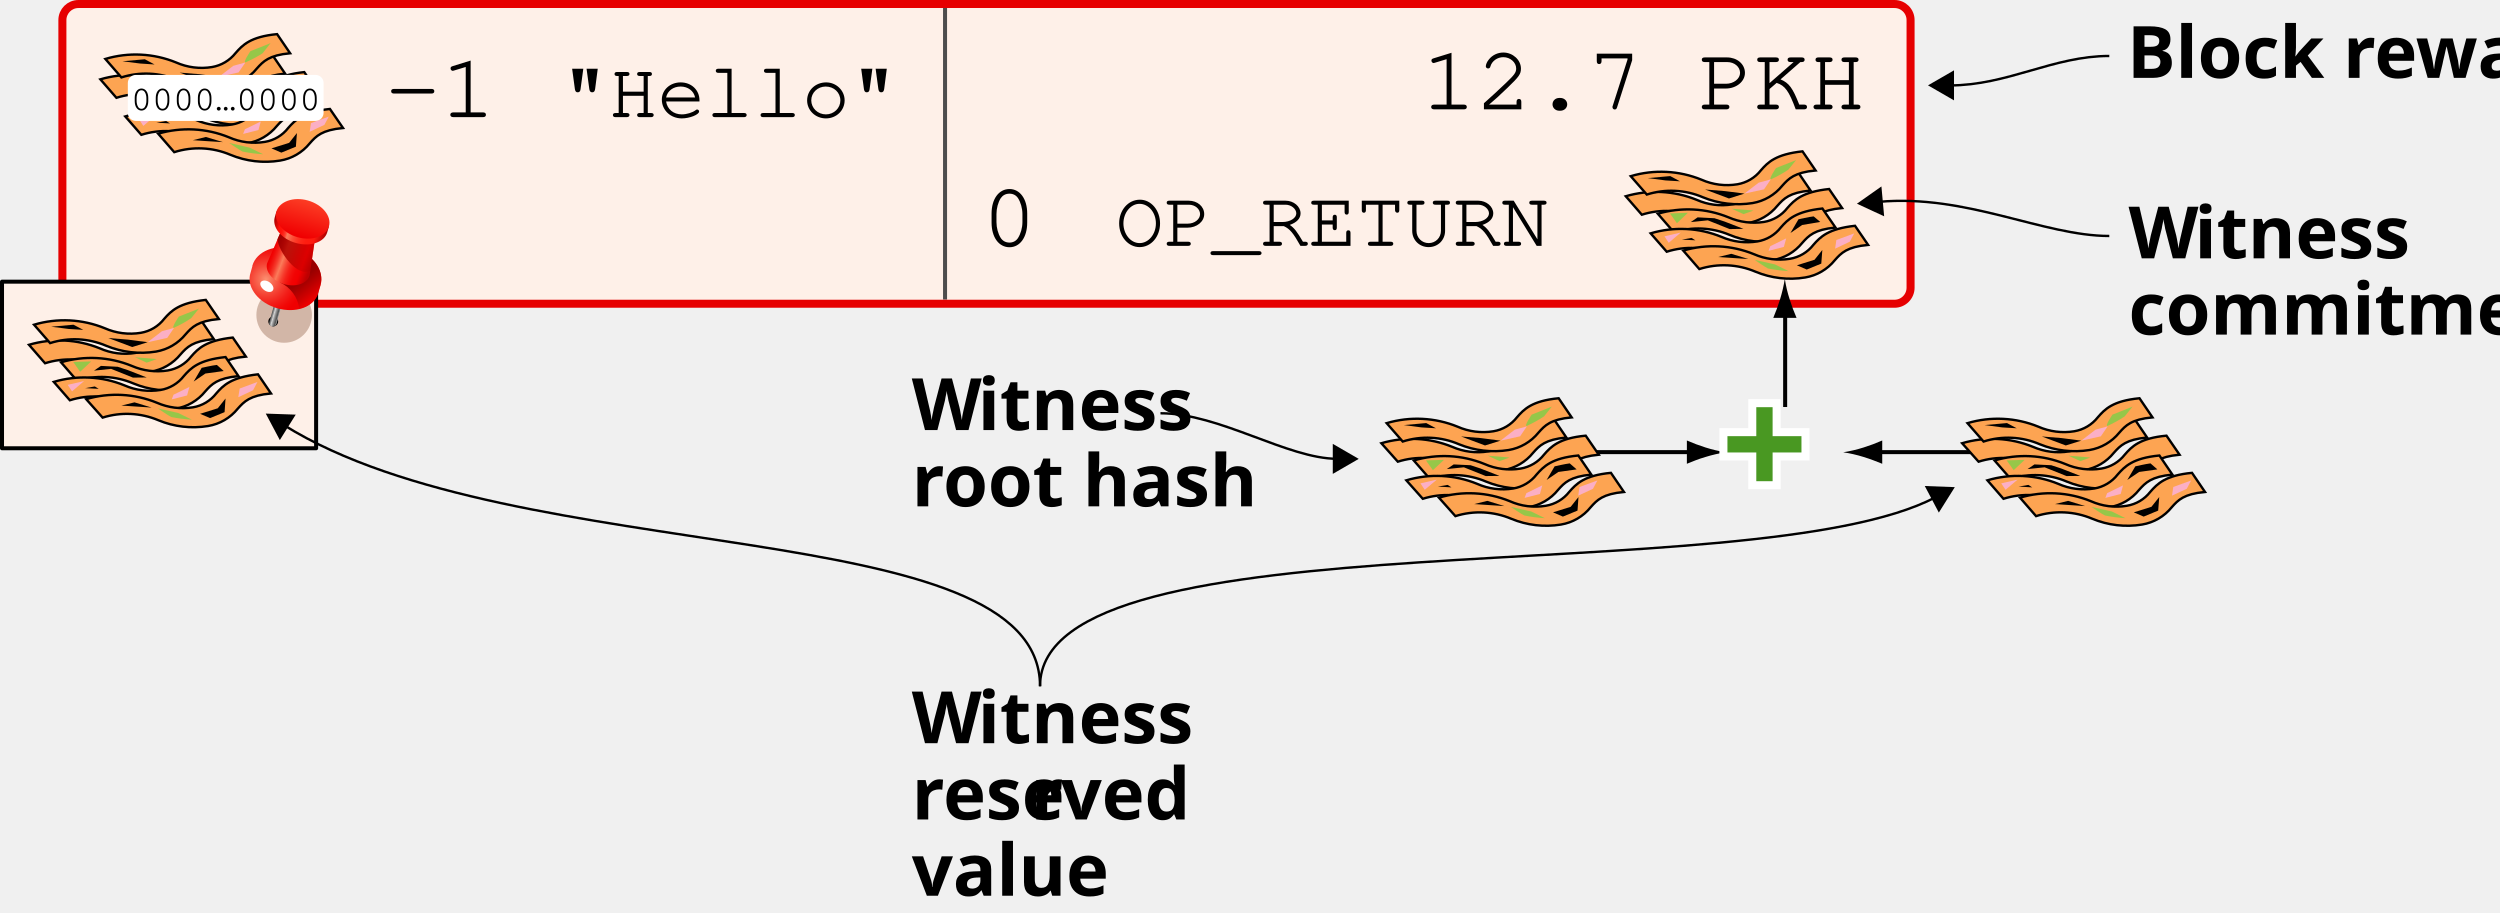
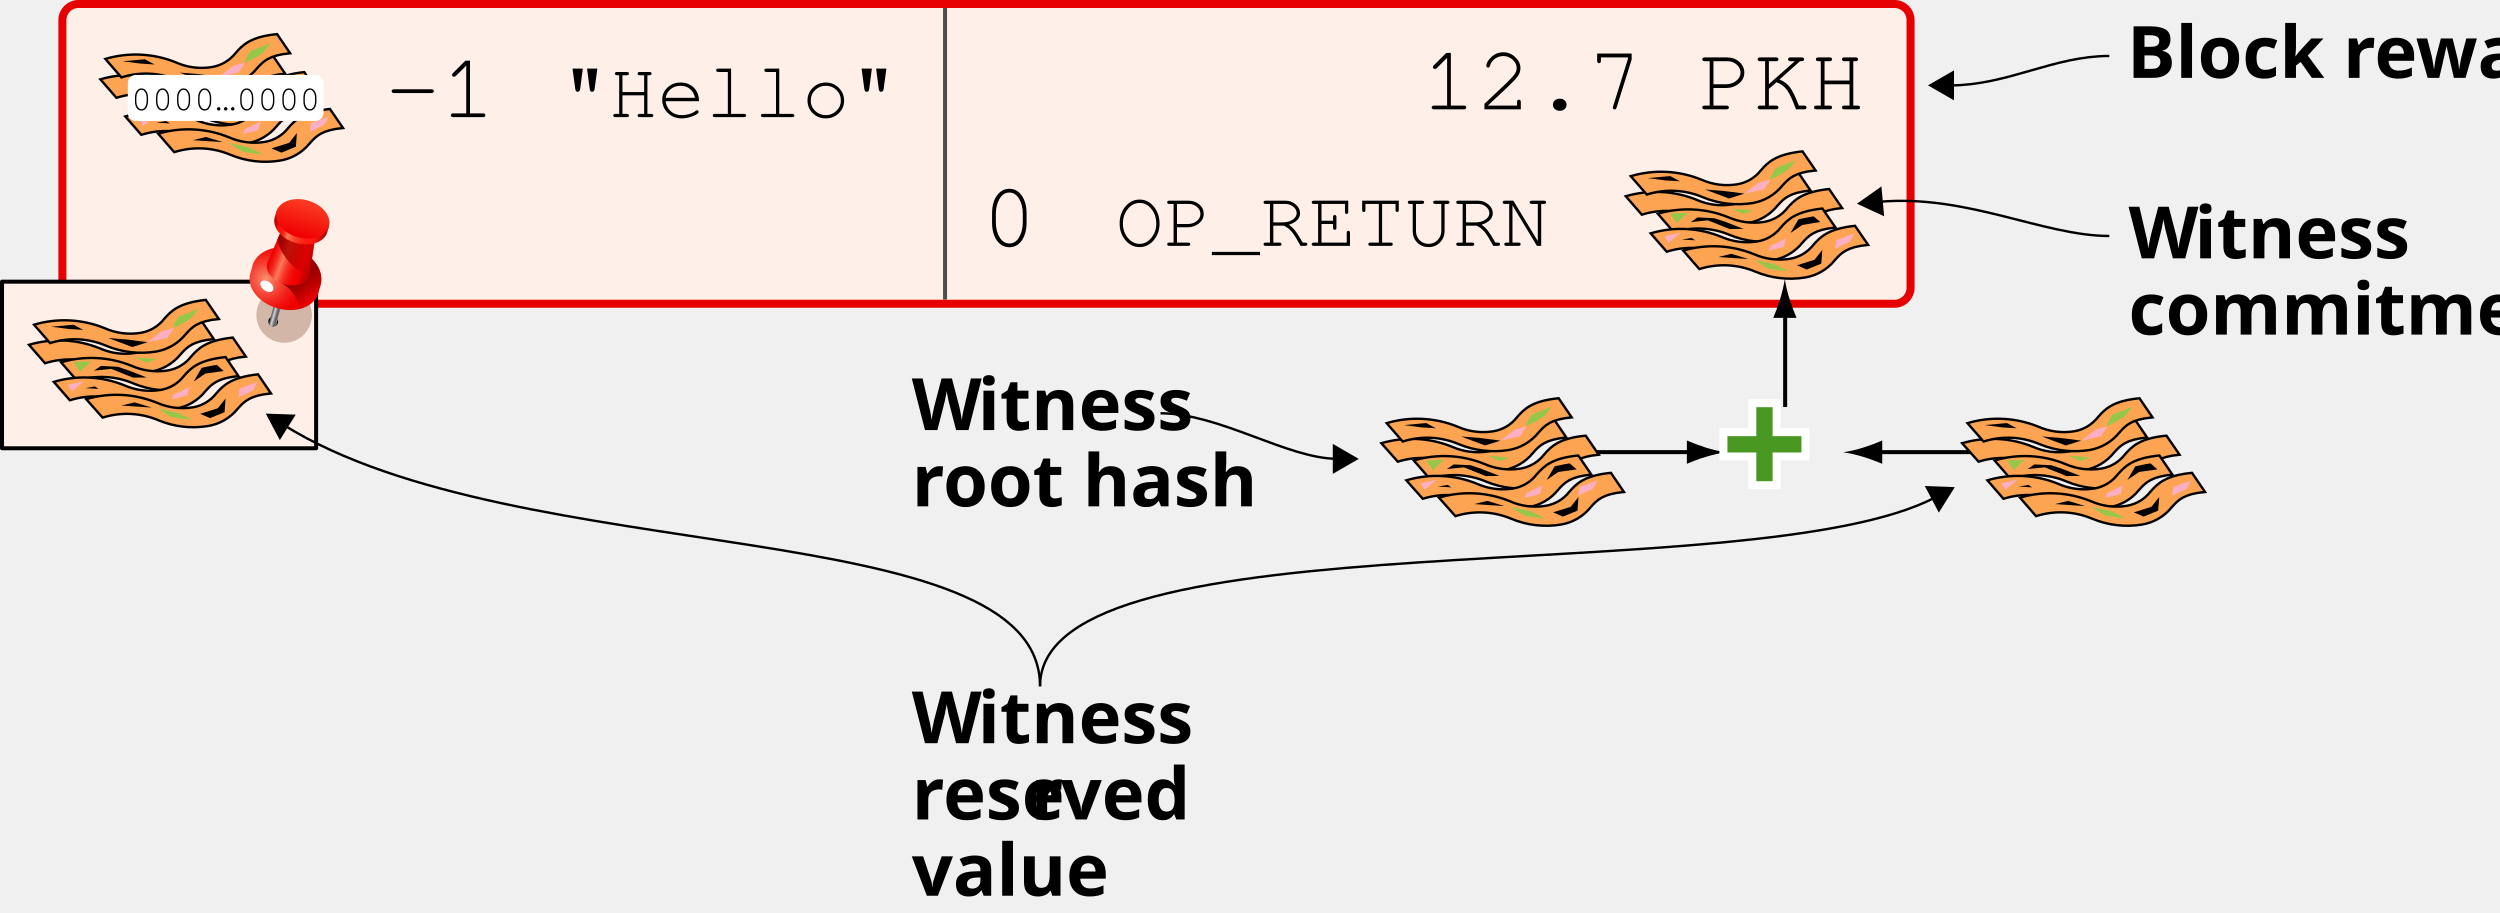
<svg xmlns="http://www.w3.org/2000/svg" width="311.36" height="113.69" viewBox="0 0 311.36 113.69">
  <defs>
    <style>
      .cls-1 {
        isolation: isolate;
      }

      .cls-2 {
        fill: #fef0e8;
      }

      .cls-13, .cls-16, .cls-17, .cls-3, .cls-4 {
        fill: none;
      }

      .cls-3 {
        stroke: #4d4d4d;
      }

      .cls-16, .cls-17, .cls-3 {
        stroke-width: 0.5px;
      }

      .cls-4 {
        stroke: #e60001;
      }

      .cls-16, .cls-4 {
        stroke-linejoin: round;
      }

      .cls-5 {
        font-size: 11.5px;
      }

      .cls-15, .cls-5, .cls-6 {
-         font-family: Nimbus Mono PS;
+         font-family: FreeMono;font-phase: bold;
      }

      .cls-6 {
        font-size: 10px;
      }

      .cls-7 {
        fill: #fda452;
      }

      .cls-13, .cls-16, .cls-17, .cls-7 {
        stroke: #000;
      }

      .cls-13, .cls-7 {
        stroke-width: 0.3px;
      }

      .cls-8 {
        fill: #fbafc5;
      }

      .cls-8, .cls-9 {
        fill-rule: evenodd;
      }

      .cls-9 {
        fill: #96c749;
      }

      .cls-10 {
        font-size: 9px;
      }

      .cls-10, .cls-18, .cls-19 {
        font-family: Humanist521BT-BoldCondensed, Humanst521 Cn BT;
        font-weight: 700;
      }

      .cls-11 {
        letter-spacing: 0.02em;
      }

      .cls-12 {
        letter-spacing: 0.04em;
      }

      .cls-13 {
        stroke-miterlimit: 10;
      }

      .cls-14, .cls-18 {
        fill: #fff;
      }

      .cls-15 {
        font-size: 4.37px;
      }

      .cls-18, .cls-19 {
        font-size: 19px;
      }

      .cls-18 {
        stroke: #fff;
        stroke-width: 2px;
      }

      .cls-19 {
        fill: #499822;
      }

      .cls-20 {
        letter-spacing: 0.02em;
      }

      .cls-21 {
        fill: #d2b6a7;
      }

      .cls-22 {
        fill: url(#linear-gradient);
      }

      .cls-23 {
        fill: url(#radial-gradient);
      }

      .cls-24 {
        mix-blend-mode: multiply;
      }

      .cls-25 {
        fill: url(#linear-gradient-2);
      }

      .cls-26 {
        fill: url(#linear-gradient-3);
      }

      .cls-27 {
        fill: url(#linear-gradient-4);
      }

      .cls-28 {
        fill: url(#linear-gradient-5);
      }

      .cls-29 {
        fill: url(#linear-gradient-6);
      }
    </style>
    <linearGradient id="linear-gradient" x1="195.16" y1="177.63" x2="196.09" y2="177.63" gradientTransform="translate(41.34 -58.89) rotate(15.97)" gradientUnits="userSpaceOnUse">
      <stop offset="0" stop-color="#565656" />
      <stop offset="0.05" stop-color="#606060" />
      <stop offset="0.12" stop-color="#7c7c7c" />
      <stop offset="0.23" stop-color="#a8a8a8" />
      <stop offset="0.31" stop-color="#d4d4d4" />
      <stop offset="0.54" stop-color="#909090" />
      <stop offset="0.71" stop-color="#666" />
      <stop offset="0.8" stop-color="#565656" />
      <stop offset="1" stop-color="#b3b3b3" />
    </linearGradient>
    <radialGradient id="radial-gradient" cx="193.3" cy="173.56" r="4.6" gradientTransform="translate(41.34 -58.89) rotate(15.97)" gradientUnits="userSpaceOnUse">
      <stop offset="0" stop-color="#fc9171" />
      <stop offset="0.16" stop-color="#f97158" />
      <stop offset="0.43" stop-color="#f54133" />
      <stop offset="0.68" stop-color="#f21d18" />
      <stop offset="0.87" stop-color="#f10807" />
      <stop offset="1" stop-color="#f00001" />
    </radialGradient>
    <linearGradient id="linear-gradient-2" x1="196.67" y1="171.61" x2="199.92" y2="173.94" gradientTransform="translate(41.34 -58.89) rotate(15.97)" gradientUnits="userSpaceOnUse">
      <stop offset="0.29" stop-color="#a30000" />
      <stop offset="0.44" stop-color="#b21510" />
      <stop offset="0.76" stop-color="#da4d38" />
      <stop offset="1" stop-color="#fb7b5a" />
    </linearGradient>
    <linearGradient id="linear-gradient-3" x1="193.1" y1="169.77" x2="198.26" y2="170.2" gradientTransform="translate(41.34 -58.89) rotate(15.97)" gradientUnits="userSpaceOnUse">
      <stop offset="0.01" stop-color="#f00001" />
      <stop offset="0.05" stop-color="#f10706" />
      <stop offset="0.12" stop-color="#f21c15" />
      <stop offset="0.2" stop-color="#f53d2d" />
      <stop offset="0.28" stop-color="#fa6b4f" />
      <stop offset="0.31" stop-color="#fb7b5a" />
      <stop offset="0.37" stop-color="#f95e45" />
      <stop offset="0.45" stop-color="#f63c2d" />
      <stop offset="0.53" stop-color="#f42219" />
      <stop offset="0.62" stop-color="#f30f0c" />
      <stop offset="0.7" stop-color="#f20404" />
      <stop offset="0.8" stop-color="#f20001" />
      <stop offset="1" stop-color="#bd0001" />
    </linearGradient>
    <linearGradient id="linear-gradient-4" x1="193.3" y1="168.9" x2="198.3" y2="168.9" gradientTransform="translate(41.34 -58.89) rotate(15.97)" gradientUnits="userSpaceOnUse">
      <stop offset="0" stop-color="#a30000" />
      <stop offset="1" stop-color="#fb7b5a" />
    </linearGradient>
    <linearGradient id="linear-gradient-5" x1="192.23" y1="166.6" x2="199.03" y2="166.6" gradientTransform="translate(41.34 -58.89) rotate(15.97)" gradientUnits="userSpaceOnUse">
      <stop offset="0.01" stop-color="#ab0000" />
      <stop offset="0.13" stop-color="#fe0f08" />
      <stop offset="0.18" stop-color="#fe120a" />
      <stop offset="0.21" stop-color="#fe1b11" />
      <stop offset="0.24" stop-color="#fd2b1e" />
      <stop offset="0.27" stop-color="#fd422f" />
      <stop offset="0.29" stop-color="#fc5f45" />
      <stop offset="0.31" stop-color="#fb7b5a" />
      <stop offset="0.35" stop-color="#fb6c4e" />
      <stop offset="0.42" stop-color="#fc4e37" />
      <stop offset="0.5" stop-color="#fd3725" />
      <stop offset="0.58" stop-color="#fe2718" />
      <stop offset="0.67" stop-color="#fe1d10" />
      <stop offset="0.8" stop-color="#fe1a0e" />
      <stop offset="1" stop-color="#ab0000" />
    </linearGradient>
    <linearGradient id="linear-gradient-6" x1="195.63" y1="162.73" x2="195.63" y2="167.25" gradientTransform="translate(41.34 -58.89) rotate(15.97)" gradientUnits="userSpaceOnUse">
      <stop offset="0" stop-color="#fc3c24" />
      <stop offset="1" stop-color="#f00001" />
    </linearGradient>
  </defs>
  <g class="cls-1">
    <g id="Layer_2" data-name="Layer 2">
      <rect class="cls-2" x="7.77" y="0.5" width="230.18" height="37.33" rx="2" />
      <line class="cls-3" x1="117.7" y1="0.64" x2="117.7" y2="37.31" />
      <rect class="cls-4" x="7.77" y="0.5" width="230.18" height="37.33" rx="2" />
      <text class="cls-5" transform="translate(47.95 14.59)">–1</text>
      <text class="cls-6" transform="translate(69.85 14.59)">"Hello"</text>
      <text class="cls-5" transform="translate(122.26 30.62)">0</text>
      <text class="cls-6" transform="translate(138.93 30.62)">OP_RETURN </text>
      <g>
        <path class="cls-7" d="M160.8,138.54l-2-2.3a13.35,13.35,0,0,1,8.81.45,7.87,7.87,0,0,0,4.48.57,4.72,4.72,0,0,0,2.92-1.74c.86-1,1.85-2,5.18-2.36l1.62,2.37c-2.64.26-3.33,1-4.14,1.9a6,6,0,0,1-3.7,2.16,11.38,11.38,0,0,1-6.18-.71A10,10,0,0,0,160.8,138.54Z" transform="translate(-146.3 -126.36)" />
        <path class="cls-7" d="M164.79,140.72l-2-2.29a13.25,13.25,0,0,1,8.8.44,8,8,0,0,0,4.49.57A4.66,4.66,0,0,0,179,137.7c.88-1,1.86-2,5.19-2.36l1.62,2.37c-2.64.26-3.33,1-4.14,1.91a6,6,0,0,1-3.7,2.15,11.29,11.29,0,0,1-6.18-.72A10.12,10.12,0,0,0,164.79,140.72Z" transform="translate(-146.3 -126.36)" />
        <path class="cls-7" d="M163.9,143.15l-2-2.29a13.28,13.28,0,0,1,8.81.44,7.87,7.87,0,0,0,4.48.57,4.66,4.66,0,0,0,2.92-1.74c.87-.95,1.86-2,5.18-2.36l1.63,2.38c-2.64.25-3.33,1-4.14,1.9a6.09,6.09,0,0,1-3.7,2.16,11.38,11.38,0,0,1-6.18-.72A10.08,10.08,0,0,0,163.9,143.15Z" transform="translate(-146.3 -126.36)" />
        <path class="cls-7" d="M168,145.31l-2-2.3a13.34,13.34,0,0,1,8.81.45,7.87,7.87,0,0,0,4.48.57,4.6,4.6,0,0,0,2.91-1.74c.88-1,1.87-2,5.19-2.36l1.63,2.37c-2.64.26-3.34,1-4.14,1.91a6,6,0,0,1-3.7,2.15,11.29,11.29,0,0,1-6.18-.72A10.1,10.1,0,0,0,168,145.31Z" transform="translate(-146.3 -126.36)" />
        <path class="cls-7" d="M161.42,136l-2-2.3a13.29,13.29,0,0,1,8.81.44,7.87,7.87,0,0,0,4.48.57,4.76,4.76,0,0,0,2.92-1.73c.87-1,1.85-2.05,5.18-2.37l1.62,2.38c-2.63.25-3.33,1-4.14,1.9a6.05,6.05,0,0,1-3.7,2.16,11.48,11.48,0,0,1-6.18-.72A10.07,10.07,0,0,0,161.42,136Z" transform="translate(-146.3 -126.36)" />
        <polygon points="15.25 7.63 18.04 7.38 19.25 8.03 17.44 7.91 15.25 7.63" />
        <polygon points="22.38 9.04 25.35 10.16 27.28 9.56 24.84 9.24 22.38 9.04" />
        <polygon points="23.55 12.62 21.45 12.52 20.6 13.1 22.72 12.88 25.44 13.97 27.15 13.95 24.8 13.03 23.55 12.62" />
        <path d="M182.19,138.75c-.53.05-1.88.37-1.88.37l-1,1.7,1.46-1,2.28-.32Z" transform="translate(-146.3 -126.36)" />
        <polygon points="36.98 16.57 36.01 17.79 33.81 18.48 35.04 19.01 36.85 18.27 36.98 16.57" />
        <polygon points="27.77 17.7 25.64 17.06 24.01 17.46 25.95 17.59 27.77 17.7" />
        <polygon points="20.69 15.07 19.48 15.28 21.17 15.37 20.69 15.07" />
        <polygon class="cls-8" points="30.56 7.78 29.05 8.2 27.28 9.56 29.71 9.02 30.56 7.78" />
        <polygon class="cls-8" points="32.48 15.13 30.5 16.1 30.28 16.68 32.19 16.19 32.48 15.13" />
        <polygon class="cls-8" points="40.95 14.52 38.73 15.33 38.57 16.41 40.4 15.55 40.95 14.52" />
        <polygon class="cls-8" points="19.35 14.4 17.85 15.68 17.32 14.87 19.35 14.4" />
        <polygon class="cls-9" points="28.41 11.66 25.69 11.43 27.16 12.11 28.41 11.66" />
        <path class="cls-9" d="M177.37,144.74l-2.53-.58s1.31.91,1.67,1.08a18.21,18.21,0,0,0,2.57.33Z" transform="translate(-146.3 -126.36)" />
        <polygon class="cls-9" points="20.24 11.95 18 12.02 18.87 13.24 20.24 11.95" />
        <path class="cls-9" d="M180,131.73l-2.51,1s-1,1.46-.6,1.39A14.82,14.82,0,0,0,179,133Z" transform="translate(-146.3 -126.36)" />
      </g>
      <g>
        <path class="cls-7" d="M350.78,153.1l-2-2.3a13.42,13.42,0,0,1,8.81.44,7.79,7.79,0,0,0,4.48.57,4.67,4.67,0,0,0,2.92-1.73c.86-1,1.85-2.05,5.18-2.37l1.62,2.38c-2.63.25-3.33,1-4.13,1.9a6.09,6.09,0,0,1-3.71,2.16,11.38,11.38,0,0,1-6.18-.72A10.07,10.07,0,0,0,350.78,153.1Z" transform="translate(-146.3 -126.36)" />
        <path class="cls-7" d="M354.77,155.28l-2-2.3a13.35,13.35,0,0,1,8.81.45A8,8,0,0,0,366,154a4.66,4.66,0,0,0,2.91-1.74c.88-1,1.86-2,5.19-2.36l1.62,2.37c-2.64.25-3.33,1-4.14,1.9a6,6,0,0,1-3.7,2.16,11.29,11.29,0,0,1-6.18-.72A10.07,10.07,0,0,0,354.77,155.28Z" transform="translate(-146.3 -126.36)" />
        <path class="cls-7" d="M353.88,157.71l-2-2.29a13.28,13.28,0,0,1,8.81.44,8,8,0,0,0,4.48.57,4.66,4.66,0,0,0,2.92-1.74c.87-1,1.86-2,5.18-2.36l1.63,2.37c-2.64.26-3.33,1-4.14,1.91a6,6,0,0,1-3.7,2.15,11.38,11.38,0,0,1-6.18-.71A10,10,0,0,0,353.88,157.71Z" transform="translate(-146.3 -126.36)" />
        <path class="cls-7" d="M357.94,159.87l-2-2.3a13.34,13.34,0,0,1,8.81.45,8,8,0,0,0,4.48.57,4.66,4.66,0,0,0,2.92-1.74c.87-1,1.86-2,5.18-2.37l1.63,2.38c-2.64.25-3.34,1-4.14,1.9a6,6,0,0,1-3.7,2.16,11.29,11.29,0,0,1-6.18-.72A10.1,10.1,0,0,0,357.94,159.87Z" transform="translate(-146.3 -126.36)" />
        <path class="cls-7" d="M351.4,150.59l-2-2.29a13.28,13.28,0,0,1,8.81.44,7.87,7.87,0,0,0,4.48.57,4.72,4.72,0,0,0,2.92-1.74c.87-1,1.86-2,5.18-2.36l1.63,2.38c-2.64.25-3.34,1-4.15,1.9a6.06,6.06,0,0,1-3.69,2.16,11.5,11.5,0,0,1-6.19-.72A10,10,0,0,0,351.4,150.59Z" transform="translate(-146.3 -126.36)" />
        <polygon points="205.23 22.18 208.02 21.93 209.23 22.58 207.42 22.47 205.23 22.18" />
        <polygon points="212.36 23.6 215.33 24.72 217.26 24.11 214.82 23.8 212.36 23.6" />
        <polygon points="213.53 27.18 211.43 27.07 210.58 27.66 212.7 27.44 215.42 28.53 217.13 28.5 214.78 27.59 213.53 27.18" />
        <path d="M372.18,153.31c-.54.05-1.89.36-1.89.36l-1,1.71,1.46-1L373,154Z" transform="translate(-146.3 -126.36)" />
        <polygon points="226.96 31.13 225.99 32.35 223.79 33.04 225.02 33.57 226.83 32.83 226.96 31.13" />
        <polygon points="217.75 32.26 215.62 31.61 213.99 32.01 215.93 32.14 217.75 32.26" />
        <polygon points="210.67 29.63 209.47 29.84 211.15 29.93 210.67 29.63" />
        <polygon class="cls-8" points="220.54 22.34 219.03 22.75 217.26 24.11 219.7 23.58 220.54 22.34" />
        <polygon class="cls-8" points="222.46 29.69 220.48 30.66 220.26 31.24 222.17 30.75 222.46 29.69" />
        <polygon class="cls-8" points="230.93 29.07 228.71 29.89 228.55 30.97 230.38 30.1 230.93 29.07" />
        <polygon class="cls-8" points="209.33 28.96 207.83 30.24 207.3 29.43 209.33 28.96" />
        <polygon class="cls-9" points="218.39 26.22 215.67 25.99 217.14 26.67 218.39 26.22" />
        <path class="cls-9" d="M367.36,159.29l-2.54-.57s1.31.9,1.67,1.08a19.83,19.83,0,0,0,2.57.33Z" transform="translate(-146.3 -126.36)" />
        <polygon class="cls-9" points="210.22 26.5 207.98 26.58 208.85 27.8 210.22 26.5" />
        <path class="cls-9" d="M370,146.29l-2.51,1s-1,1.46-.6,1.39a14.82,14.82,0,0,0,2.14-1.19Z" transform="translate(-146.3 -126.36)" />
      </g>
      <text class="cls-5" transform="translate(177.01 13.62)">12.7 PKH</text>
      <text class="cls-10" transform="translate(113.56 92.56)">
        <tspan class="cls-11">W</tspan>
        <tspan x="8.22" y="0">itness</tspan>
        <tspan x="0" y="9.5">rese</tspan>
        <tspan class="cls-12" x="14.81" y="9.5">r</tspan>
        <tspan x="18.54" y="9.5">ved</tspan>
        <tspan x="0" y="19">value</tspan>
      </text>
      <g>
        <path class="cls-13" d="M387.38,188.28c-22.81,12-111.55,1.8-111.55,23.55" transform="translate(-146.3 -126.36)" />
        <polygon points="239.72 60.53 243.46 60.67 241.47 63.84 239.72 60.53" />
      </g>
      <g>
        <path class="cls-13" d="M380.25,151.5c11-1,20.5,4.25,28.75,4.25" transform="translate(-146.3 -126.36)" />
        <polygon points="234.66 26.94 231.27 25.37 234.32 23.22 234.66 26.94" />
      </g>
      <g>
        <path class="cls-13" d="M312.83,183.5c-6.16,0-14.66-5.67-22-5.67" transform="translate(-146.3 -126.36)" />
        <polygon points="165.99 55.28 169.22 57.15 165.99 59.02 165.99 55.28" />
      </g>
      <g>
        <path class="cls-13" d="M389.11,137c7.25,0,12.89-3.67,19.89-3.67" transform="translate(-146.3 -126.36)" />
        <polygon points="243.36 12.5 240.12 10.63 243.36 8.76 243.36 12.5" />
      </g>
      <rect class="cls-14" x="15.92" y="9.33" width="24.38" height="5.73" rx="1" />
      <text class="cls-15" transform="translate(16.31 13.71)">0000…0000</text>
      <g>
        <rect class="cls-2" x="0.25" y="35.08" width="39.12" height="20.75" />
        <rect class="cls-16" x="0.25" y="35.08" width="39.12" height="20.75" />
      </g>
      <g>
        <path class="cls-7" d="M151.91,171.6l-2-2.3a13.41,13.41,0,0,1,8.81.44,7.79,7.79,0,0,0,4.48.57,4.61,4.61,0,0,0,2.92-1.73c.87-1,1.86-2.05,5.19-2.37l1.62,2.38c-2.64.25-3.34,1-4.14,1.9a6.09,6.09,0,0,1-3.7,2.16,11.37,11.37,0,0,1-6.18-.72A10.1,10.1,0,0,0,151.91,171.6Z" transform="translate(-146.3 -126.36)" />
        <path class="cls-7" d="M155.9,173.78l-2-2.3a13.34,13.34,0,0,1,8.81.45,8,8,0,0,0,4.48.57,4.66,4.66,0,0,0,2.92-1.74c.87-1,1.86-2,5.18-2.36l1.63,2.37c-2.64.25-3.34,1-4.14,1.9a6,6,0,0,1-3.7,2.16,11.28,11.28,0,0,1-6.18-.72A10.1,10.1,0,0,0,155.9,173.78Z" transform="translate(-146.3 -126.36)" />
        <path class="cls-7" d="M155,176.21l-2-2.29a13.29,13.29,0,0,1,8.81.44,8,8,0,0,0,4.48.57,4.66,4.66,0,0,0,2.91-1.74c.87-1,1.86-2,5.19-2.36L176,173.2c-2.64.26-3.33,1-4.14,1.91a6,6,0,0,1-3.7,2.15,11.4,11.4,0,0,1-6.18-.71A10,10,0,0,0,155,176.21Z" transform="translate(-146.3 -126.36)" />
        <path class="cls-7" d="M159.08,178.37l-2.05-2.3a13.34,13.34,0,0,1,8.81.45,8,8,0,0,0,4.49.57,4.66,4.66,0,0,0,2.91-1.74c.87-1,1.86-2,5.19-2.37l1.62,2.38c-2.64.25-3.33,1-4.14,1.9a6,6,0,0,1-3.7,2.16,11.29,11.29,0,0,1-6.18-.72A10.07,10.07,0,0,0,159.08,178.37Z" transform="translate(-146.3 -126.36)" />
        <path class="cls-7" d="M152.54,169.09l-2-2.29a13.28,13.28,0,0,1,8.81.44,7.9,7.9,0,0,0,4.49.57,4.66,4.66,0,0,0,2.91-1.74c.87-1,1.86-2,5.18-2.36l1.63,2.38c-2.64.25-3.34,1-4.14,1.9a6.09,6.09,0,0,1-3.7,2.16,11.48,11.48,0,0,1-6.18-.72A10,10,0,0,0,152.54,169.09Z" transform="translate(-146.3 -126.36)" />
        <polygon points="6.37 40.69 9.15 40.44 10.37 41.08 8.55 40.97 6.37 40.69" />
        <polygon points="13.49 42.1 16.47 43.22 18.39 42.62 15.95 42.3 13.49 42.1" />
        <polygon points="14.66 45.68 12.57 45.57 11.71 46.16 13.84 45.94 16.56 47.03 18.27 47.01 15.91 46.09 14.66 45.68" />
        <path d="M173.31,171.81c-.53.05-1.89.36-1.89.36l-1,1.71,1.46-1,2.28-.31Z" transform="translate(-146.3 -126.36)" />
        <polygon points="28.09 49.63 27.12 50.85 24.92 51.54 26.16 52.07 27.97 51.33 28.09 49.63" />
        <polygon points="18.89 50.76 16.75 50.11 15.12 50.51 17.07 50.64 18.89 50.76" />
        <polygon points="11.81 48.13 10.6 48.34 12.29 48.43 11.81 48.13" />
        <polygon class="cls-8" points="21.67 40.84 20.17 41.25 18.39 42.62 20.83 42.08 21.67 40.84" />
        <polygon class="cls-8" points="23.59 48.19 21.61 49.16 21.39 49.74 23.3 49.25 23.59 48.19" />
        <polygon class="cls-8" points="32.06 47.57 29.85 48.39 29.68 49.47 31.52 48.6 32.06 47.57" />
        <polygon class="cls-8" points="10.47 47.46 8.97 48.74 8.43 47.93 10.47 47.46" />
        <polygon class="cls-9" points="19.52 44.72 16.8 44.49 18.27 45.17 19.52 44.72" />
        <path class="cls-9" d="M168.49,177.79l-2.54-.57s1.31.9,1.68,1.08a19.83,19.83,0,0,0,2.57.33Z" transform="translate(-146.3 -126.36)" />
        <polygon class="cls-9" points="11.36 45.01 9.12 45.08 9.98 46.3 11.36 45.01" />
        <path class="cls-9" d="M171.08,164.79l-2.51,1s-1,1.46-.6,1.39a14.82,14.82,0,0,0,2.14-1.19Z" transform="translate(-146.3 -126.36)" />
      </g>
      <line class="cls-17" x1="222.33" y1="39.1" x2="222.33" y2="50.69" />
      <path d="M368,163.62a24.39,24.39,0,0,1-.85,2.33h2.9a22.61,22.61,0,0,1-.86-2.32,15.22,15.22,0,0,1-.6-2.54A18.7,18.7,0,0,1,368,163.62Z" transform="translate(-146.3 -126.36)" />
      <line class="cls-17" x1="233.93" y1="56.31" x2="245.52" y2="56.31" />
      <line class="cls-17" x1="210.32" y1="56.31" x2="198.48" y2="56.31" />
      <path d="M358.72,183.27c-1,.29-1.57.55-2.33.85v-2.9a22.94,22.94,0,0,0,2.32.87,17.55,17.55,0,0,0,2.54.6A17,17,0,0,0,358.72,183.27Z" transform="translate(-146.3 -126.36)" />
      <text class="cls-18" transform="translate(214.33 62.04)">+</text>
      <text class="cls-19" transform="translate(214.33 62.04)">+</text>
      <path d="M378.39,183.27c.95.29,1.57.55,2.33.85v-2.9a22,22,0,0,1-2.32.87,17.55,17.55,0,0,1-2.54.6A16.76,16.76,0,0,1,378.39,183.27Z" transform="translate(-146.3 -126.36)" />
      <g>
        <path class="cls-7" d="M320.39,183.86l-2.05-2.3a13.37,13.37,0,0,1,8.82.45,8,8,0,0,0,4.49.57,4.72,4.72,0,0,0,2.92-1.74c.87-1,1.86-2.05,5.19-2.37l1.62,2.38c-2.64.25-3.34,1-4.14,1.9a6,6,0,0,1-3.7,2.16,11.41,11.41,0,0,1-6.19-.71A10,10,0,0,0,320.39,183.86Z" transform="translate(-146.3 -126.36)" />
        <path class="cls-7" d="M324.38,186l-2-2.29a13.28,13.28,0,0,1,8.81.44,7.92,7.92,0,0,0,4.49.57,4.69,4.69,0,0,0,2.92-1.74c.87-1,1.86-2.05,5.19-2.36l1.63,2.37c-2.65.26-3.34,1-4.15,1.91a6.05,6.05,0,0,1-3.7,2.16,11.41,11.41,0,0,1-6.19-.72A10.08,10.08,0,0,0,324.38,186Z" transform="translate(-146.3 -126.36)" />
        <path class="cls-7" d="M323.5,188.48l-2.05-2.3a13.31,13.31,0,0,1,8.82.44,7.91,7.91,0,0,0,4.49.58,4.66,4.66,0,0,0,2.91-1.74c.88-1,1.87-2.05,5.2-2.37l1.62,2.38c-2.64.25-3.34,1-4.14,1.9a6,6,0,0,1-3.71,2.16,11.29,11.29,0,0,1-6.18-.72A10.1,10.1,0,0,0,323.5,188.48Z" transform="translate(-146.3 -126.36)" />
        <path class="cls-7" d="M327.56,190.64l-2.05-2.3a13.31,13.31,0,0,1,8.82.44,7.82,7.82,0,0,0,4.49.57,4.68,4.68,0,0,0,2.92-1.73c.87-1,1.86-2.05,5.19-2.37l1.62,2.38c-2.64.25-3.34,1-4.14,1.9a6,6,0,0,1-3.7,2.16,11.31,11.31,0,0,1-6.19-.72A10.1,10.1,0,0,0,327.56,190.64Z" transform="translate(-146.3 -126.36)" />
        <path class="cls-7" d="M321,181.35,319,179.06a13.35,13.35,0,0,1,8.83.44,7.86,7.86,0,0,0,4.48.57,4.69,4.69,0,0,0,2.92-1.74c.87-1,1.86-2.05,5.19-2.37l1.62,2.38c-2.64.25-3.33,1-4.14,1.91a6.09,6.09,0,0,1-3.71,2.16,11.48,11.48,0,0,1-6.18-.72A10,10,0,0,0,321,181.35Z" transform="translate(-146.3 -126.36)" />
        <polygon points="174.84 52.94 177.63 52.69 178.84 53.34 177.03 53.23 174.84 52.94" />
        <polygon points="181.97 54.36 184.95 55.48 186.88 54.88 184.43 54.56 181.97 54.36" />
        <polygon points="183.15 57.94 181.05 57.84 180.19 58.42 182.32 58.2 185.04 59.29 186.75 59.27 184.39 58.35 183.15 57.94" />
        <path d="M341.8,184.07c-.53.06-1.88.37-1.88.37l-1,1.7,1.46-1,2.28-.32Z" transform="translate(-146.3 -126.36)" />
        <polygon points="196.59 61.9 195.62 63.12 193.42 63.81 194.65 64.34 196.47 63.59 196.59 61.9" />
        <polygon points="187.37 63.03 185.24 62.38 183.6 62.78 185.55 62.91 187.37 63.03" />
        <polygon points="180.29 60.39 179.08 60.6 180.77 60.7 180.29 60.39" />
        <polygon class="cls-8" points="190.16 53.1 188.66 53.51 186.88 54.88 189.32 54.34 190.16 53.1" />
        <polygon class="cls-8" points="192.08 60.45 190.1 61.42 189.88 62.01 191.79 61.52 192.08 60.45" />
        <polygon class="cls-8" points="198.94 59.84 196.72 60.65 196.56 61.73 198.4 60.87 198.94 59.84" />
        <polygon class="cls-8" points="178.95 59.73 177.44 61 176.91 60.2 178.95 59.73" />
        <polygon class="cls-9" points="188.01 56.98 185.29 56.75 186.76 57.43 188.01 56.98" />
        <path class="cls-9" d="M337,190.06l-2.54-.57s1.31.9,1.68,1.07a18.45,18.45,0,0,0,2.57.34Z" transform="translate(-146.3 -126.36)" />
        <polygon class="cls-9" points="179.84 57.27 177.59 57.34 178.46 58.56 179.84 57.27" />
        <path class="cls-9" d="M339.57,177l-2.51,1s-1,1.47-.6,1.4a15,15,0,0,0,2.15-1.19Z" transform="translate(-146.3 -126.36)" />
      </g>
      <g>
        <path class="cls-7" d="M392.72,183.86l-2.05-2.3a13.37,13.37,0,0,1,8.82.45,8,8,0,0,0,4.49.57,4.72,4.72,0,0,0,2.92-1.74c.87-1,1.85-2.05,5.19-2.37l1.62,2.38c-2.64.25-3.33,1-4.14,1.9a6,6,0,0,1-3.7,2.16,11.41,11.41,0,0,1-6.19-.71A10,10,0,0,0,392.72,183.86Z" transform="translate(-146.3 -126.36)" />
        <path class="cls-7" d="M396.71,186l-2-2.29a13.28,13.28,0,0,1,8.81.44,7.92,7.92,0,0,0,4.49.57,4.69,4.69,0,0,0,2.92-1.74c.87-1,1.86-2.05,5.19-2.36l1.63,2.37c-2.65.26-3.34,1-4.15,1.91a6.05,6.05,0,0,1-3.7,2.16,11.41,11.41,0,0,1-6.19-.72A10.08,10.08,0,0,0,396.71,186Z" transform="translate(-146.3 -126.36)" />
        <path class="cls-7" d="M395.82,188.48l-2-2.3a13.31,13.31,0,0,1,8.82.44,7.91,7.91,0,0,0,4.49.58,4.66,4.66,0,0,0,2.91-1.74c.88-1,1.87-2.05,5.2-2.37l1.62,2.38c-2.64.25-3.34,1-4.15,1.9a5.93,5.93,0,0,1-3.7,2.16,11.29,11.29,0,0,1-6.18-.72A10.12,10.12,0,0,0,395.82,188.48Z" transform="translate(-146.3 -126.36)" />
        <path class="cls-7" d="M399.88,190.64l-2-2.3a13.31,13.31,0,0,1,8.82.44,7.82,7.82,0,0,0,4.49.57,4.63,4.63,0,0,0,2.91-1.73c.88-1,1.87-2.05,5.2-2.37l1.62,2.38c-2.64.25-3.34,1-4.14,1.9a6,6,0,0,1-3.7,2.16,11.31,11.31,0,0,1-6.19-.72A10.12,10.12,0,0,0,399.88,190.64Z" transform="translate(-146.3 -126.36)" />
        <path class="cls-7" d="M393.34,181.35l-2-2.29a13.31,13.31,0,0,1,8.82.44,7.91,7.91,0,0,0,4.49.57,4.72,4.72,0,0,0,2.92-1.74c.87-1,1.86-2.05,5.19-2.37l1.62,2.38c-2.64.25-3.33,1-4.14,1.91a6.09,6.09,0,0,1-3.71,2.16,11.48,11.48,0,0,1-6.18-.72A10,10,0,0,0,393.34,181.35Z" transform="translate(-146.3 -126.36)" />
        <polygon points="247.17 52.94 249.96 52.69 251.17 53.34 249.36 53.23 247.17 52.94" />
        <polygon points="254.3 54.36 257.28 55.48 259.21 54.88 256.76 54.56 254.3 54.36" />
        <polygon points="255.47 57.94 253.38 57.84 252.52 58.42 254.65 58.2 257.37 59.29 259.08 59.27 256.72 58.35 255.47 57.94" />
        <path d="M414.13,184.07c-.53.06-1.89.37-1.89.37l-1,1.7,1.47-1,2.28-.32Z" transform="translate(-146.3 -126.36)" />
        <polygon points="268.92 61.9 267.95 63.12 265.75 63.81 266.98 64.34 268.79 63.59 268.92 61.9" />
        <polygon points="259.7 63.03 257.57 62.38 255.94 62.78 257.88 62.91 259.7 63.03" />
        <polygon points="252.62 60.39 251.41 60.6 253.1 60.7 252.62 60.39" />
        <polygon class="cls-8" points="262.49 53.1 260.99 53.51 259.21 54.88 261.65 54.34 262.49 53.1" />
        <polygon class="cls-8" points="264.41 60.45 262.43 61.42 262.21 62.01 264.12 61.52 264.41 60.45" />
        <polygon class="cls-8" points="272.89 59.84 270.67 60.65 270.51 61.73 272.35 60.87 272.89 59.84" />
        <polygon class="cls-8" points="251.28 59.73 249.78 61 249.24 60.2 251.28 59.73" />
        <polygon class="cls-9" points="260.34 56.98 257.62 56.75 259.09 57.43 260.34 56.98" />
        <path class="cls-9" d="M409.31,190.06l-2.54-.57s1.31.9,1.68,1.07a18.45,18.45,0,0,0,2.57.34Z" transform="translate(-146.3 -126.36)" />
        <polygon class="cls-9" points="252.16 57.27 249.92 57.34 250.79 58.56 252.16 57.27" />
        <path class="cls-9" d="M411.9,177l-2.51,1s-1,1.47-.6,1.4a14.82,14.82,0,0,0,2.14-1.19Z" transform="translate(-146.3 -126.36)" />
      </g>
      <g>
        <path class="cls-13" d="M181.67,179.31c29.15,18.21,94.16,10.77,94.16,32.52" transform="translate(-146.3 -126.36)" />
        <polygon points="34.85 54.81 33.1 51.51 36.83 51.64 34.85 54.81" />
      </g>
      <text class="cls-10" transform="translate(113.56 53.56)">
        <tspan class="cls-11">W</tspan>
        <tspan x="8.22" y="0">itness</tspan>
        <tspan x="0" y="9.5">root hash</tspan>
      </text>
      <text class="cls-10" transform="translate(264.91 9.7)">Block reward</text>
      <text class="cls-10" transform="translate(265.1 32.17)">
        <tspan class="cls-20">W</tspan>
        <tspan x="8.22" y="0">itness</tspan>
        <tspan x="0" y="9.5">commitment</tspan>
      </text>
      <path class="cls-21" d="M185.15,165.59a3.46,3.46,0,1,1-3.46-3.46A3.46,3.46,0,0,1,185.15,165.59Z" transform="translate(-146.3 -126.36)" />
      <g>
        <path d="M180.92,166.56a.61.61,0,1,1-1.18-.33.61.61,0,1,1,1.18.33Z" transform="translate(-146.3 -126.36)" />
        <path class="cls-22" d="M180.45,164.3l-.62,2.18a.43.43,0,0,0,.33.53.44.44,0,0,0,.56-.28l.62-2.17Z" transform="translate(-146.3 -126.36)" />
        <path class="cls-23" d="M186.22,161.88c.52-1.82-1-3.84-3.29-4.51s-4.68.26-5.2,2.08a.64.64,0,0,0,0,.07l-.3,1.08h0c-.34,1.68,1.13,3.5,3.4,4.15s4.47-.12,5.06-1.72h0Z" transform="translate(-146.3 -126.36)" />
        <g class="cls-24">
          <path class="cls-25" d="M185.87,163l.35-1.15c.45-1.59-.62-3.34-2.46-4.2l-2.58,3.89a4.17,4.17,0,0,1,2.39,3.26A3.08,3.08,0,0,0,185.87,163Z" transform="translate(-146.3 -126.36)" />
        </g>
        <path class="cls-14" d="M180.27,162.54c-.19.27-.69.24-1.09-.07s-.58-.76-.38-1,.69-.24,1.1.07S180.47,162.28,180.27,162.54Z" transform="translate(-146.3 -126.36)" />
        <path class="cls-26" d="M185.48,156.42,183.61,155h0l-2.34.23-1.7,3.91c-.29,1,.65,2.19,2.12,2.61s2.87-.07,3.17-1.09Z" transform="translate(-146.3 -126.36)" />
        <g class="cls-24">
          <path class="cls-27" d="M183.61,155h0l-2.34.23-.41.92c.12,1.56,2.48,4.8,4.08,3.93l.55-3.64Z" transform="translate(-146.3 -126.36)" />
        </g>
        <path class="cls-28" d="M180.73,152.68l-.21.73c-.36,1.25.81,2.7,2.62,3.21s3.56-.08,3.92-1.34l.21-.73Z" transform="translate(-146.3 -126.36)" />
        <path class="cls-29" d="M187.27,154.55c-.37,1.26-2.12,1.86-3.92,1.35s-3-2-2.62-3.22,2.12-1.86,3.92-1.35S187.63,153.29,187.27,154.55Z" transform="translate(-146.3 -126.36)" />
      </g>
    </g>
  </g>
</svg>
